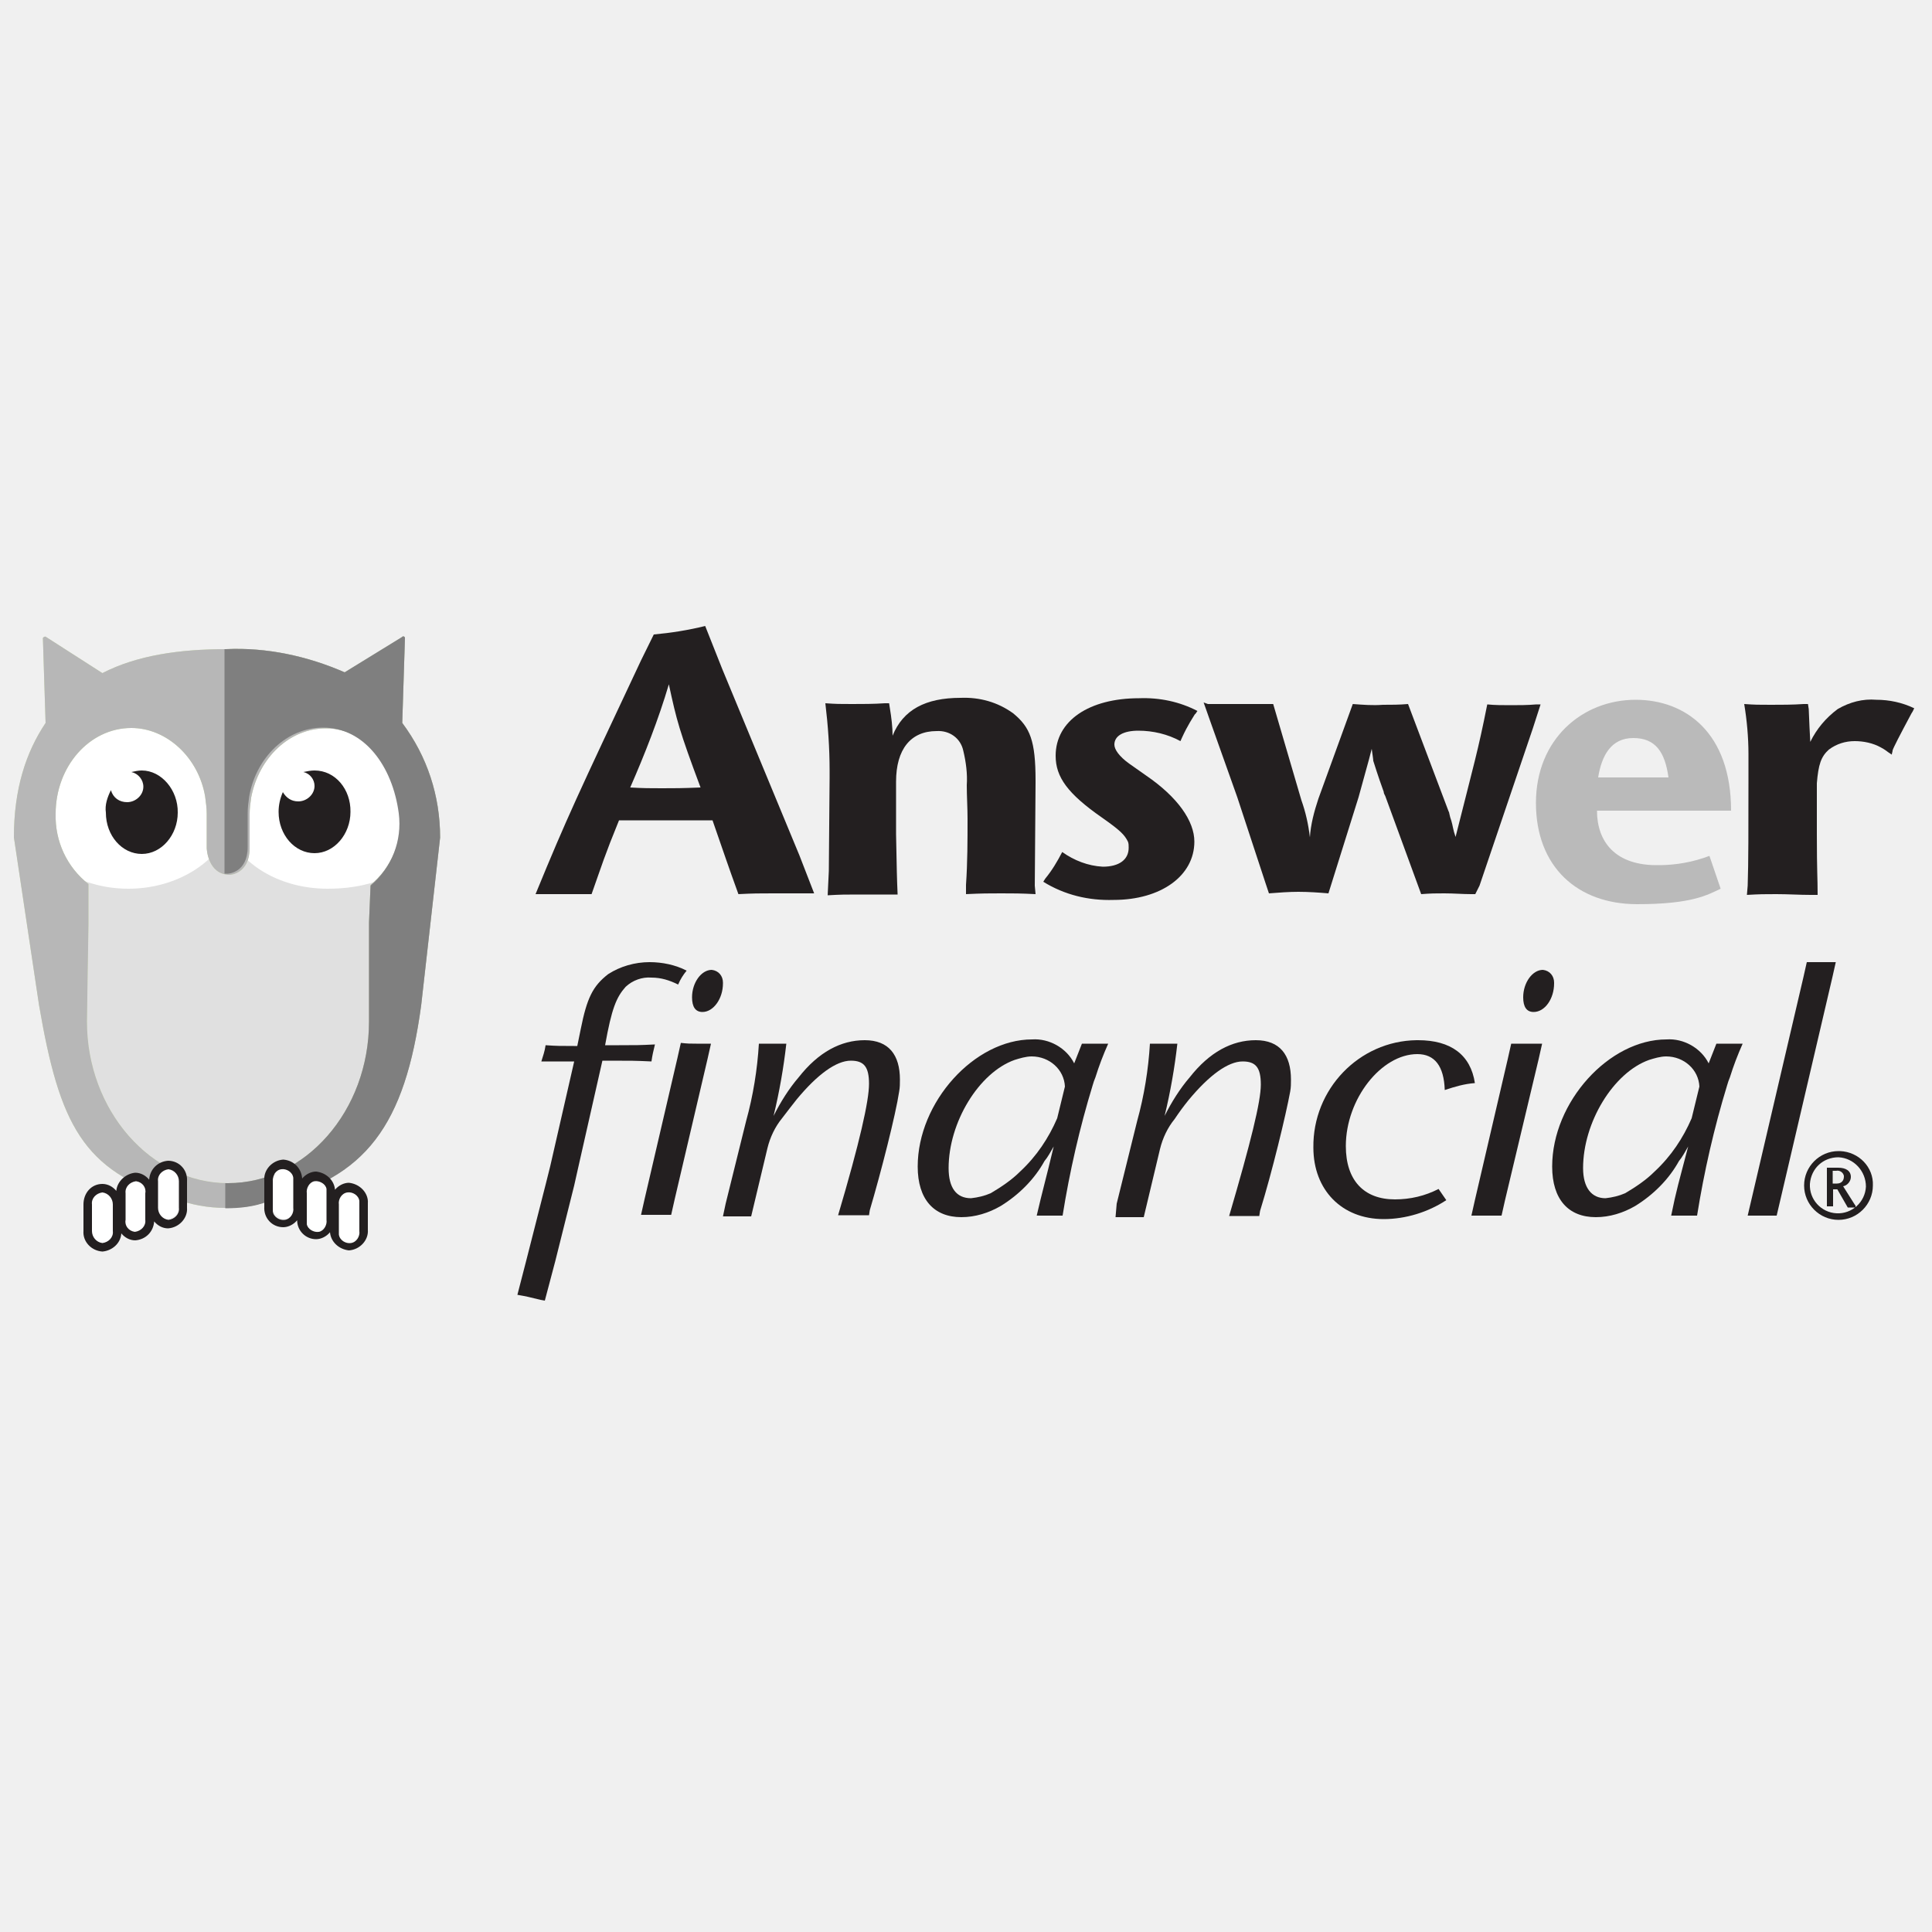
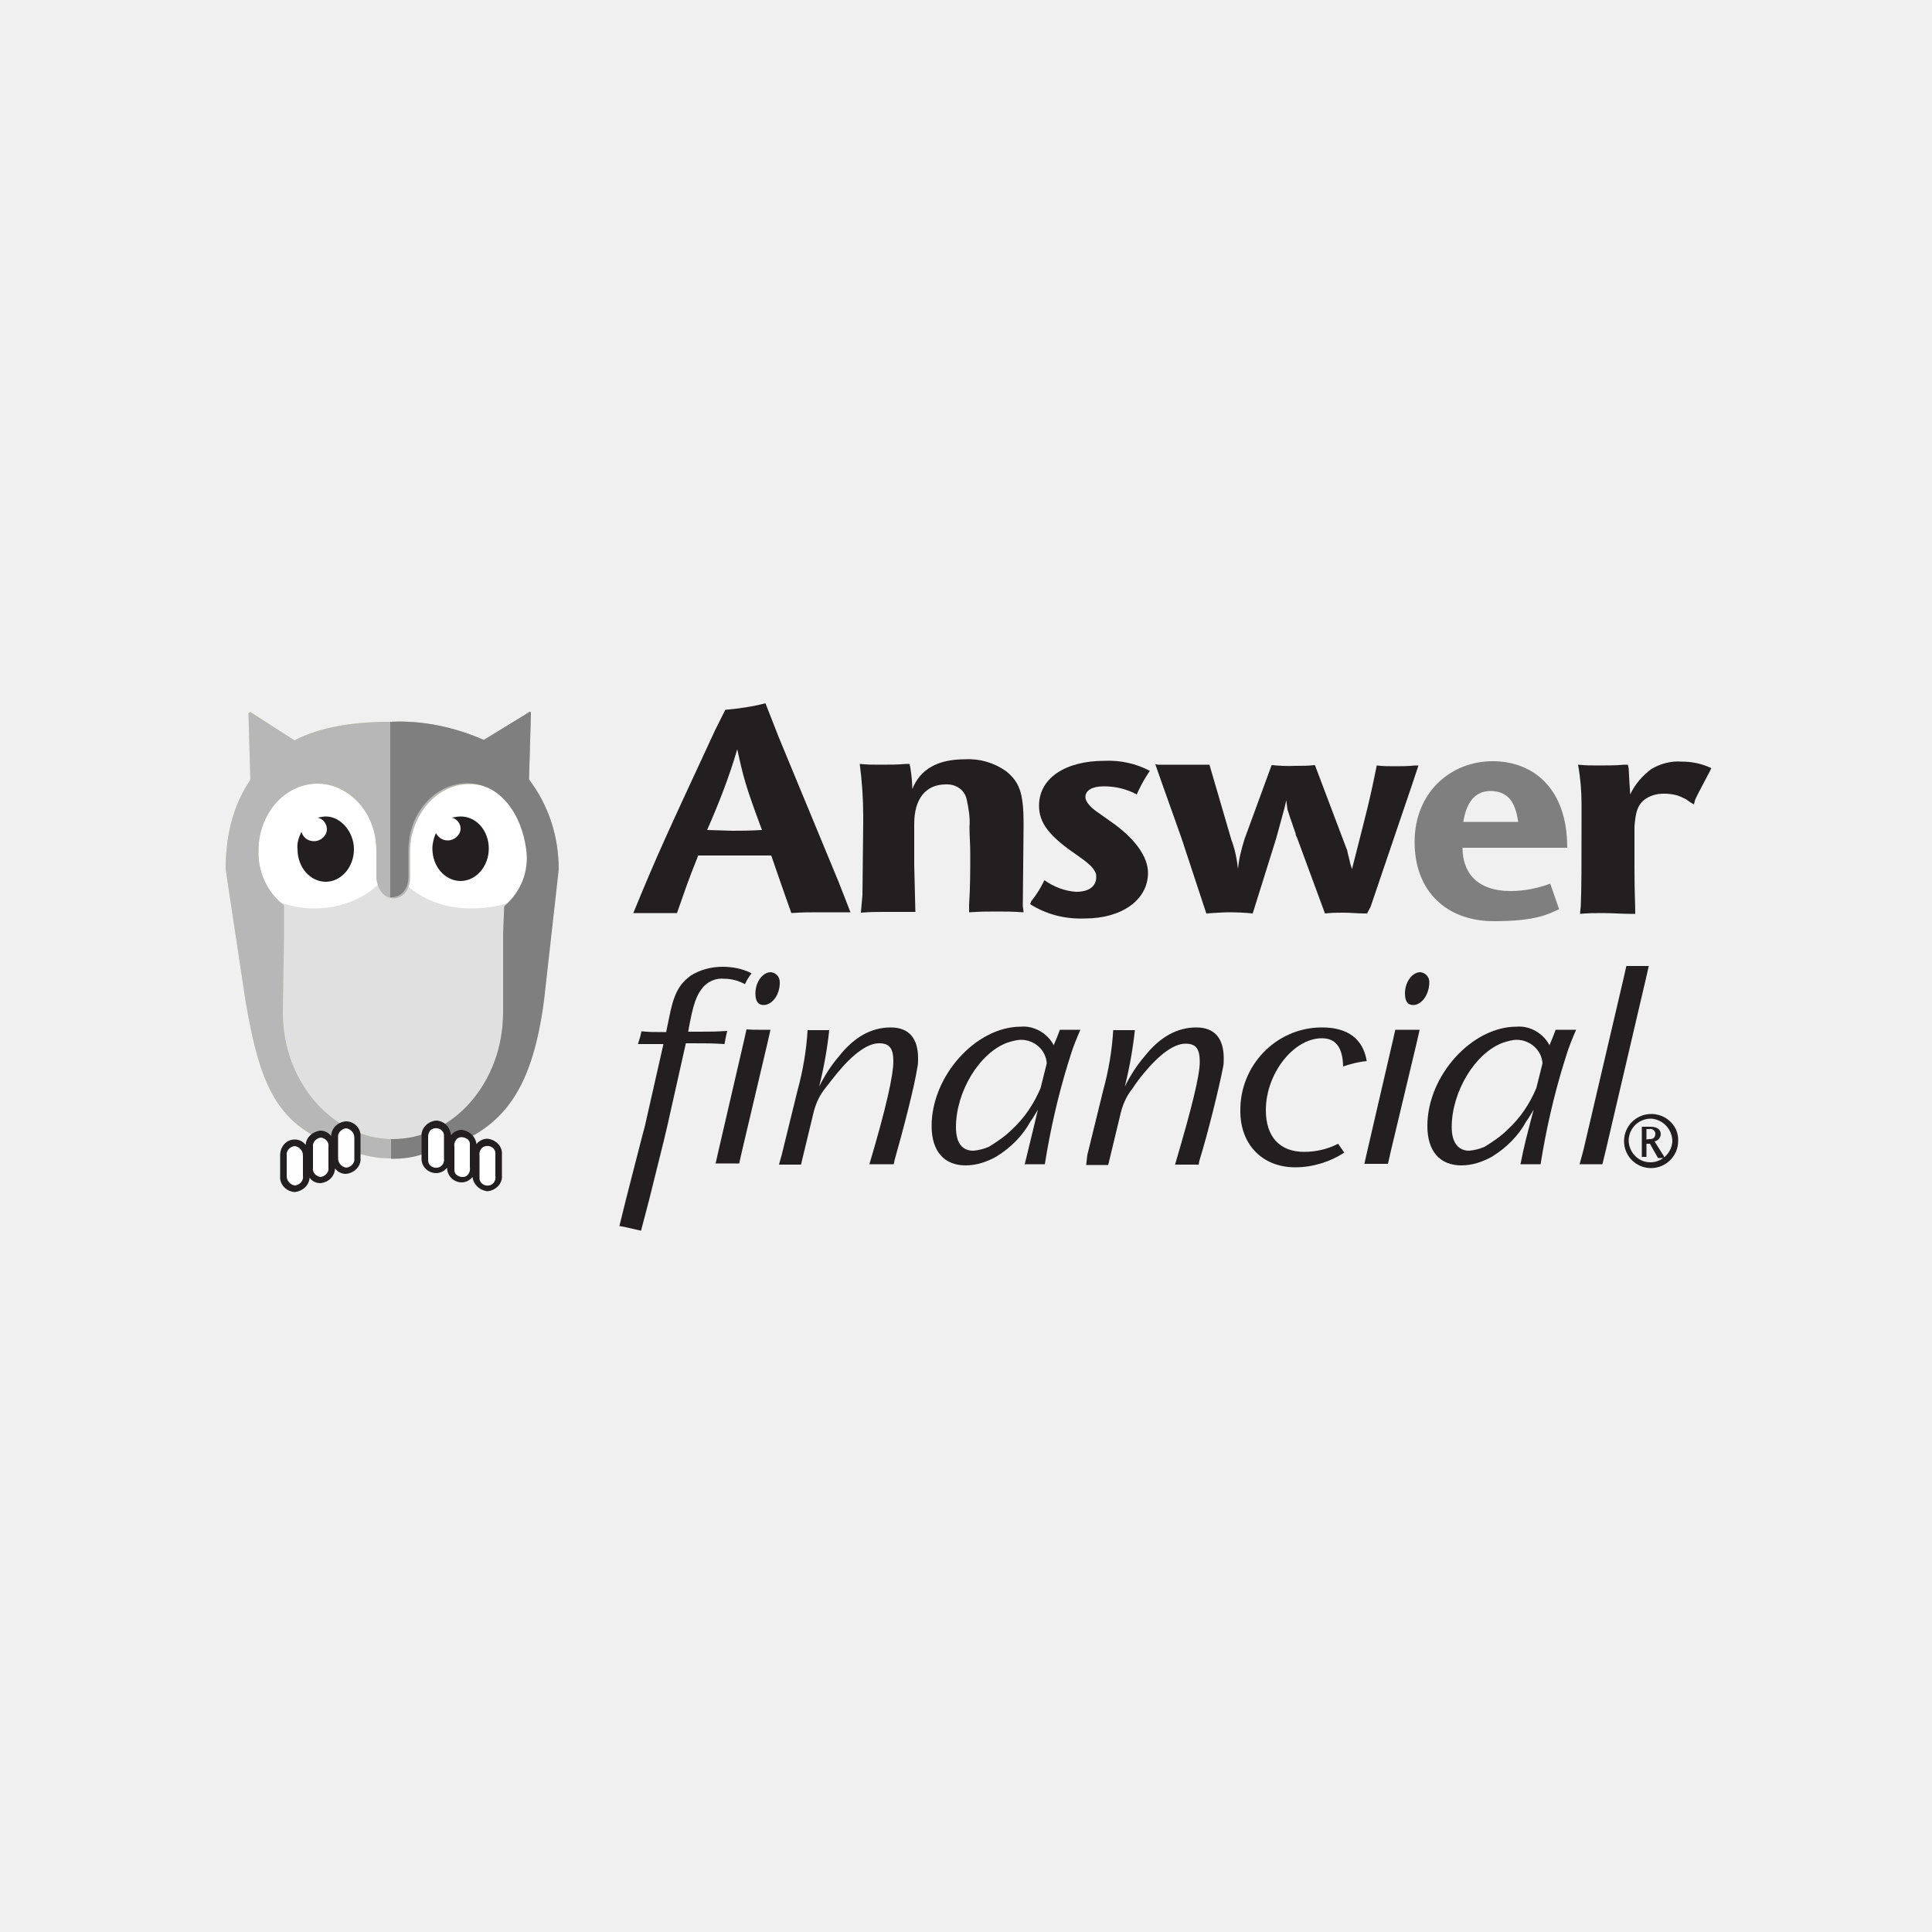
- <svg xmlns="http://www.w3.org/2000/svg" version="1.1" id="Layer_1" x="0px" y="0px" width="500px" height="500px" viewBox="0 0 500 500" style="enable-background:new 0 0 500 500;" xml:space="preserve">
+ <svg xmlns="http://www.w3.org/2000/svg" version="1.1" id="Layer_1" x="0px" y="0px" viewBox="0 0 500 500" style="enable-background:new 0 0 500 500;" xml:space="preserve">
  <style type="text/css">
	.st0{fill:#E0E0E0;}
	.st1{fill:#FFFFFF;}
	.st2{fill:#CFE4AB;}
	.st3{fill:#B7B7B7;}
	.st4{fill:#7F7F7F;}
	.st5{fill:#231F20;}
- 	.st6{fill:#BABABA;}
</style>
-   <path class="st0" d="M95.9,229l-0.4,9.6l0,0v25.8c0,23.1-16.5,41.8-36.5,41.8s-36.5-18.9-36.5-41.8c0-1.8,0.4-25.4,0.4-25.4l0,0  v-10.2c-5.6-4.4-8.7-11.1-8.5-18.2c0-12.2,8.7-22.2,19.6-22.2c9.1,0,17.4,7.6,19.1,17.8c0.2,1.6,0.4,2.9,0.4,4.4c0,1.1,0-0.2,0,8.9  c0,0,0.2,6.9,6,6.9c0,0,5.1-0.2,5.1-6.9c0-9.1,0-7.6,0-8.7c0-1.6,0.2-2.9,0.4-4.4C67,196,75,188.5,84.3,188.5  c10.7,0,18,10,19.6,22.2C104.1,217.6,101.4,224.5,95.9,229z" />
-   <path class="st1" d="M84.8,185.6c-11.8,0-21.8,6-25.8,14.2c-4-8.5-14-14.2-25.8-14.2c-15.3,0-27.6,10-27.6,22.2s12.5,22.2,27.6,22.2  c11.8,0,21.8-6,25.8-14.2c4,8.5,14,14.2,25.8,14.2c18.5,0,27.6-10,27.6-22.2S100.1,185.6,84.8,185.6z" />
-   <path class="st2" d="M104.1,187.1l0.7-22c0-0.2-0.2-0.4-0.4-0.4s-0.2,0-0.4,0.2L89.2,174l0,0c-9.6-4.2-20.2-6.5-30.7-6  c-12,0-23.1,1.6-32,6.2L12,164.9c-0.2-0.2-0.4-0.2-0.7,0l-0.2,0.2l0.7,22c-5.1,7.6-8.2,17.1-8.2,29.6l6.5,43.4  c5.3,30.9,11.3,42.9,35.1,50.1c4.2,1.6,8.7,2.4,13.1,2.4c3.8,0,7.6-0.4,11.1-1.8c25.4-5.8,35.4-19.8,39.6-50.7l4.9-43.4  C113.9,206,110.6,195.8,104.1,187.1z M95.9,229l-0.4,9.6l0,0v25.8c0,23.1-16.5,41.8-36.5,41.8s-36.5-18.9-36.5-41.8  c0-1.8,0.4-25.4,0.4-25.4l0,0v-10.2c-5.6-4.4-8.7-11.1-8.5-18.2c0-12.2,8.7-22.2,19.6-22.2c9.1,0,17.4,7.6,19.1,17.8  c0.2,1.6,0.4,2.9,0.4,4.4c0,1.1,0-0.2,0,8.9c0,0,0.2,6.9,6,6.9c0,0,5.1-0.2,5.1-6.9c0-9.1,0-7.6,0-8.7c0-1.6,0.2-2.9,0.4-4.4  C67,196,75,188.5,84.3,188.5c10.7,0,18,10,19.6,22.2C104.1,217.6,101.4,224.5,95.9,229z" />
-   <path class="st3" d="M104.1,187.1l0.7-22c0-0.2-0.2-0.4-0.4-0.4s-0.2,0-0.4,0.2L89.2,174l0,0c-9.6-4.2-20.2-6.5-30.7-6  c-12,0-23.1,1.6-32,6.2L12,164.9c-0.2-0.2-0.4-0.2-0.7,0l-0.2,0.2l0.7,22c-5.1,7.6-8.2,17.1-8.2,29.6l6.5,43.4  c5.3,30.9,11.3,42.9,35.1,50.1c4.2,1.6,8.7,2.4,13.1,2.4c3.8,0,7.6-0.4,11.1-1.8c25.4-5.8,35.4-19.8,39.6-50.7l4.9-43.4  C113.9,206,110.6,195.8,104.1,187.1z M95.9,229l-0.4,9.6l0,0v25.8c0,23.1-16.5,41.8-36.5,41.8s-36.5-18.9-36.5-41.8  c0-1.8,0.4-25.4,0.4-25.4l0,0v-10.2c-5.6-4.4-8.7-11.1-8.5-18.2c0-12.2,8.7-22.2,19.6-22.2c9.1,0,17.4,7.6,19.1,17.8  c0.2,1.6,0.4,2.9,0.4,4.4c0,1.1,0-0.2,0,8.9c0,0,0.2,6.9,6,6.9c0,0,5.1-0.2,5.1-6.9c0-9.1,0-7.6,0-8.7c0-1.6,0.2-2.9,0.4-4.4  C67,196,75,188.5,84.3,188.5c10.7,0,18,10,19.6,22.2C104.1,217.6,101.4,224.5,95.9,229z" />
-   <path class="st4" d="M104.1,187.1l0.7-22c0-0.2-0.2-0.4-0.4-0.4s-0.2,0-0.4,0.2L89.2,174l0,0c-9.6-4.2-20.2-6.5-30.7-6h-0.4v58.1  c0.2,0,0.7,0,0.9,0c0,0,5.1-0.2,5.1-6.9c0-9.1,0-7.6,0-8.7c0-1.6,0.2-2.9,0.4-4.4c1.8-10.2,9.8-17.8,19.1-17.8  c10.7,0,18,10,19.6,22.2c0.9,7.1-1.8,14-7.3,18.7l-0.4,9.6l0,0v25.6c0,23.1-16.5,41.8-36.5,41.8h-0.7v6.5l0,0  c3.8,0,7.6-0.4,11.1-1.8c25.4-5.8,35.4-19.8,39.6-50.7l4.9-43.4C113.9,206,110.6,195.8,104.1,187.1z" />
-   <path class="st5" d="M36.7,199.4c-0.9,0-1.8,0.2-2.7,0.4c1.8,0.4,3.1,2,3.1,3.8c0,2.2-2,4-4.2,4c-2,0-3.6-1.1-4.2-3.1  c-0.9,1.8-1.6,3.8-1.3,5.8c0,6,4.2,10.7,9.3,10.7s9.3-4.9,9.3-10.7C46.1,204.5,41.8,199.4,36.7,199.4z" />
-   <path class="st5" d="M81.4,199.4c-0.9,0-2,0.2-2.9,0.4c1.8,0.4,2.9,2,2.9,3.6c0,2.2-2,4-4.2,4c-1.8,0-3.1-0.9-4-2.4  c-0.7,1.6-1.1,3.3-1.1,5.1c0,6,4.2,10.7,9.3,10.7s9.3-4.9,9.3-10.7C90.8,204.3,86.8,199.4,81.4,199.4z" />
-   <path class="st1" d="M76.8,311.7c0.2,2-1.3,3.6-3.1,3.8l0,0l0,0c-2-0.2-3.3-1.8-3.1-3.8v-6c0-1.8,1.3-3.6,3.1-3.6l0,0  c2,0.2,3.3,1.8,3.3,3.8v5.8H76.8z" />
-   <path class="st1" d="M85,315.3c0.2,2-1.3,3.6-3.3,3.8l0,0c-2-0.2-3.3-1.8-3.3-3.8v-6c-0.2-2,1.3-3.6,3.3-3.8l0,0  c2,0.2,3.3,1.8,3.3,3.8V315.3z" />
-   <path class="st1" d="M93.7,318.2c0.2,2-1.3,3.6-3.3,3.8l0,0c-2-0.2-3.3-1.8-3.3-3.8v-6c-0.2-2,1.3-3.6,3.3-3.8l0,0  c2,0.2,3.3,1.8,3.3,3.8V318.2L93.7,318.2z" />
-   <path class="st5" d="M90.3,306.1c-1.3,0-2.7,0.7-3.6,1.8c-0.2-2.4-2.2-4.4-4.9-4.7c-1.3,0-2.7,0.7-3.6,1.8c-0.2-2.7-2.2-4.7-4.9-4.9  c-2.9,0.2-5.1,2.7-4.9,5.3v6.9c-0.2,2.9,2,5.3,4.9,5.3c1.3,0,2.7-0.7,3.6-1.8c0,2.7,2.2,4.9,4.9,4.9c1.3,0,2.7-0.7,3.6-1.8  c0.2,2.4,2.2,4.4,4.9,4.7c2.9-0.2,5.1-2.7,4.9-5.3v-6.9C95.4,308.8,93.2,306.4,90.3,306.1z M75.9,312.6c0.2,1.3-0.7,2.9-2.2,3.1  c-1.3,0.2-2.9-0.7-3.1-2.2c0-0.2,0-0.7,0-0.9v-6.9c-0.2-1.3,0.7-2.9,2.2-3.1c1.3-0.2,2.9,0.7,3.1,2.2c0,0.2,0,0.7,0,0.9V312.6  L75.9,312.6z M84.5,315.7c0.2,1.3-0.7,2.9-2,3.1c-1.3,0.2-2.9-0.7-3.1-2c0-0.4,0-0.7,0-1.1v-6.9c-0.2-1.3,0.7-2.9,2-3.1  c1.3-0.2,2.9,0.7,3.1,2c0,0.4,0,0.7,0,1.1V315.7z M93,318.6c0.2,1.3-0.7,2.9-2.2,3.1c-1.3,0.2-2.9-0.7-3.1-2.2c0-0.2,0-0.7,0-0.9  v-6.9c-0.2-1.3,0.7-2.9,2.2-3.1c1.3-0.2,2.9,0.7,3.1,2.2c0,0.2,0,0.7,0,0.9V318.6L93,318.6z" />
-   <path class="st1" d="M40.1,311.7c-0.2,2,1.3,3.6,3.1,3.8l0,0l0,0c2-0.2,3.3-1.8,3.3-3.8v-6c0-1.8-1.3-3.6-3.3-3.6l0,0  c-2,0.2-3.3,1.8-3.3,3.8v5.8H40.1z" />
-   <path class="st1" d="M31.6,315.3c-0.2,2,1.3,3.6,3.3,3.8l0,0c2-0.2,3.3-1.8,3.3-3.8v-6c0.2-2-1.3-3.6-3.3-3.8l0,0  c-2,0.2-3.3,1.8-3.3,3.8l0,0V315.3z" />
-   <path class="st1" d="M23.1,318.2c-0.2,2,1.3,3.6,3.3,3.8l0,0c2-0.2,3.3-1.8,3.3-3.8v-6c0.2-2-1.3-3.6-3.3-3.8l0,0  c-2,0.2-3.3,1.8-3.3,3.8V318.2L23.1,318.2z" />
-   <path class="st5" d="M21.6,311.7v6.9c-0.2,2.7,2,5.1,4.9,5.3c2.4-0.2,4.7-2,4.9-4.7c0.9,1.1,2.2,1.8,3.6,1.8  c2.7-0.2,4.7-2.2,4.9-4.9c0.9,1.1,2.2,1.8,3.6,1.8c2.9-0.2,5.1-2.7,4.9-5.3v-6.9c0.2-2.9-2-5.3-4.9-5.3c-2.7,0.2-4.7,2.2-4.9,4.9  c-0.9-1.1-2.2-1.8-3.6-1.8c-2.4,0.2-4.7,2.2-4.9,4.7c-0.9-1.1-2.2-1.8-3.6-1.8C23.6,306.4,21.6,308.8,21.6,311.7z M40.9,305.7  c-0.2-1.6,1.1-2.9,2.7-3.1c1.6,0.2,2.7,1.6,2.7,3.1v6.9c0.2,1.6-1.1,2.9-2.7,3.1c-1.6-0.2-2.7-1.6-2.7-3.1V305.7L40.9,305.7z   M32.5,308.8c-0.2-1.6,1.1-2.9,2.7-3.1c1.6,0.2,2.7,1.6,2.4,3.1v6.9c0.2,1.6-1.1,2.9-2.7,3.1c-1.6-0.2-2.7-1.6-2.4-3.1V308.8z   M23.8,311.7c-0.2-1.6,1.1-2.9,2.7-3.1c1.6,0.2,2.7,1.6,2.7,3.1v6.9c0.2,1.6-1.1,2.9-2.7,3.1c-1.6-0.2-2.7-1.6-2.7-3.1V311.7z" />
-   <path class="st5" d="M163.1,203.8c3.8-8.7,7.3-17.6,10-26.7c2,9.3,2.7,12,8.2,26.7c-4.9,0.2-6.7,0.2-10,0.2  C168.2,204,166.6,204,163.1,203.8z M138.6,231.4c2.9,0,4.2,0,6.7,0c2.2,0,4.2,0,6.5,0h1.3c2.7-7.6,3.3-9.8,7.1-19.1h2.2h19.1h2.9  c3.1,8.9,3.8,11.1,6.7,19.1c4-0.2,5.3-0.2,8.9-0.2c3.1,0,6.2,0,9.1,0h1.6l-3.8-9.8l-20-48.3l-4.4-11.1c-4.4,1.1-8.9,1.8-13.3,2.2  l-3.3,6.7C149.5,205.8,146.8,211.4,138.6,231.4L138.6,231.4z" />
-   <path class="st5" d="M214.5,225.4l0.2-24v-2c0-5.8-0.4-11.6-1.1-17.4c2.9,0.2,3.6,0.2,6.9,0.2c2.7,0,5.6,0,8.5-0.2h1.1l0.2,1.3  c0.4,2.4,0.7,4.9,0.7,7.1c2.7-6.7,8.5-9.8,17.6-9.8c4.9-0.2,9.6,1.1,13.6,4c4.4,3.6,5.8,7.1,5.8,17.4v0.7l-0.2,26.5l0.2,2.2  c-4-0.2-5.6-0.2-8.9-0.2c-3.3,0-4.9,0-9.1,0.2V229c0.4-5.8,0.4-11.6,0.4-17.1c0-2.9-0.2-5.8-0.2-8.7c0.2-2.9-0.2-6-0.9-8.9  c-0.7-3.3-3.6-5.3-6.9-5.1c-6.7,0-10.5,4.7-10.5,13.1v13.6c0.2,10,0.2,10.9,0.4,15.6h-1.8c-2.9,0-5.8,0-8.7,0s-4.2,0-7.6,0.2  L214.5,225.4z" />
-   <path class="st5" d="M270.5,227.4c1.8-2.2,3.1-4.4,4.4-6.9c3.1,2.2,6.7,3.6,10.5,3.8c4.2,0,6.7-1.8,6.7-4.9c0-0.7,0-1.1-0.2-1.6  c-0.9-1.8-2-2.9-6.7-6.2c-8.9-6.2-12-10.5-12-16c0-9.1,8.7-14.9,21.6-14.9c5.3-0.2,10.5,0.9,15.1,3.3c-0.2,0.2-0.4,0.7-0.7,0.9  c-0.4,0.7-1.8,2.7-3.3,6l-0.4,0.9c-3.3-1.8-7.1-2.7-10.9-2.7s-6.2,1.3-6.2,3.6c0,1.3,1.3,3.1,3.8,4.9l4.4,3.1  c8.2,5.6,12.5,11.8,12.5,17.1c0,8.9-8.7,15.1-20.9,15.1c-6.5,0.2-12.7-1.3-18.2-4.7L270.5,227.4z" />
-   <path class="st5" d="M312.6,182.2h15.8h1.1l7.3,24.9c1.1,3.1,1.8,6.2,2.2,9.6c0.2-3.3,1.1-6.7,2.2-10l8.9-24.5  c2.7,0.2,5.1,0.4,7.8,0.2c2.2,0,4.2,0,6.5-0.2l10.5,27.8c0.2,0.2,0.2,1.1,0.7,2.4c0.4,1.3,0.4,2.2,1.1,4.2  c4.7-18.7,5.8-22.2,8.2-34.3c2,0.2,4,0.2,6,0.2c2.2,0,4.4,0,6.7-0.2h1.1l-2,6.2l-13.8,40.7l-1.1,2.2h-1.1c-2.2,0-4.4-0.2-6.9-0.2  c-2.4,0-3.3,0-6,0.2l-9.3-25.4c-0.2-0.4-0.4-0.7-0.4-1.1c-1.6-4.4-2.4-7.1-2.7-8c0-0.4-0.2-1.6-0.4-3.1l-0.7,2.7l-2.7,9.8l-7.8,24.9  c-2.4-0.2-5.1-0.4-7.8-0.4c-2.4,0-5.1,0.2-7.6,0.4l-0.9-2.7l-7.3-22.2l-6.9-19.4l-1.8-5.1L312.6,182.2z" />
-   <path class="st5" d="M488.7,194.7c-0.9-0.7-1.6-1.1-2-1.3c-2-1.1-4.4-1.6-6.7-1.6c-2.4,0-4.7,0.7-6.7,2.2c-2,1.8-2.7,3.8-3.1,8.7  v13.3c0,9.8,0.2,10.9,0.2,15.6h-1.8c-2.9,0-5.8-0.2-8.9-0.2c-3.1,0-4.2,0-7.6,0.2l0.2-2.4c0.2-5.8,0.2-15.1,0.2-27.6v-6.5  c0-4.2-0.4-8.7-1.1-12.9c2.9,0.2,3.6,0.2,6.9,0.2c2.7,0,5.6,0,8.5-0.2h1.1l0.2,1.3l0.2,4.7l0.2,3.8c1.6-3.3,4-6.2,7.1-8.5  c3.1-1.8,6.5-2.7,10-2.4c3.3,0,6.7,0.7,9.8,2.2c-0.2,0.4-0.4,0.9-0.7,1.3c-3.1,5.8-4.7,8.9-4.9,9.6c0,0.4-0.2,0.7-0.2,1.1  L488.7,194.7z" />
-   <path class="st6" d="M431.8,201.2h-18.2c0.9-5.6,3.3-10.2,9.1-10.2S430.9,194.7,431.8,201.2z M413.3,209.8H448  c0-20.2-11.8-28.7-24.7-28.7c-13.8,0-25.8,10.2-25.8,26.7s10.7,26.2,26.2,26.2c14.2,0,18.2-2.4,21.6-4l-2.9-8.5  c-4.2,1.6-8.7,2.4-13.1,2.4C418,224.1,413.3,217.8,413.3,209.8L413.3,209.8z" />
-   <path class="st5" d="M136.2,326.2l5.1-20l1.1-4.4l6.2-27.1c-4.7,0-5.1,0-8.5,0c0.4-1.3,0.9-2.7,1.1-4.2c2.9,0.2,3.8,0.2,7.3,0.2h0.9  l0.9-4.4c1.6-8,3.1-11.1,7.1-14.2c3.1-2,6.9-3.1,10.7-3.1c3.3,0,6.7,0.7,9.6,2.2c-0.9,1.1-1.6,2.2-2.2,3.6c-2.2-1.1-4.4-1.8-6.9-1.8  c-2.4-0.2-4.9,0.7-6.7,2.4c-2.4,2.7-3.6,5.6-5.3,15.1h3.6c4.4,0,5.3,0,9.3-0.2c-0.4,1.6-0.7,2.9-0.9,4.4c-4.2-0.2-5.3-0.2-10.7-0.2  h-2l-6.2,27.4l-1.1,4.9l-4.9,19.6l-2.7,10.2l-1.1-0.2c-2.9-0.7-3.6-0.9-6-1.3L136.2,326.2z" />
-   <path class="st5" d="M180.2,270.1c1.3,0,2.2,0,3.8,0l-0.9,4l-8.5,36.3l-0.9,4c-1.8,0-2.4,0-3.8,0c-1.3,0-2.2,0-4,0l0.9-4l8.5-36.5  l0.9-4C178,270.1,178.6,270.1,180.2,270.1z M181.8,261.9c-1.8,0-2.7-1.3-2.7-3.8c0-3.8,2.4-7.1,5.1-7.1c1.8,0.2,2.9,1.6,2.9,3.3v0.2  C187.1,258.5,184.6,261.9,181.8,261.9L181.8,261.9z" />
-   <path class="st5" d="M187.8,311.5l5.3-21.4c1.8-6.5,2.9-13.3,3.3-20c1.3,0,2,0,3.3,0c1.3,0,2,0,3.8,0c-0.7,6.2-1.8,12.5-3.3,18.7  c1.8-3.6,4-7.1,6.5-10c5.1-6.5,10.9-9.6,17.1-9.6s9.1,3.8,9.1,10.2c0,1.1,0,2-0.2,3.1c-0.9,6-4.7,20.9-7.6,30.7l-0.2,1.3  c-2,0-2.7,0-4.2,0s-2,0-3.8,0c5.6-18.9,8-29.6,8-34s-1.3-6-4.7-6c-3.8,0-8.7,3.6-14,10c-1.3,1.6-2.4,3.1-3.8,4.9  c-1.8,2.2-3.1,4.9-3.8,7.8l-4.2,17.6c-2,0-2.7,0-4.2,0c-1.1,0-1.8,0-3.1,0L187.8,311.5z" />
-   <path class="st5" d="M275.6,281.2l-2,8.2c-2.2,5.1-5.3,9.8-9.6,13.8c-2.2,2.2-4.9,4-7.6,5.6c-1.6,0.7-3.3,1.1-5.1,1.3  c-3.8,0-5.8-2.7-5.8-7.8c0-11.8,7.8-24.7,17.1-28c1.3-0.4,2.9-0.9,4.4-0.9C271.6,273.4,275.4,276.8,275.6,281.2z M268.3,314.6  c1.3,0,1.8,0,2.7,0h2.7h1.3c1.8-11.3,4.4-22.7,7.8-33.8c0.2-0.7,0.4-1.3,0.7-2c0.9-2.9,2-5.8,3.3-8.7c-2.4,0-3.3,0-4.4,0  s-1.3,0-2.4,0c-0.7,1.8-1.3,3.3-2,5.1c-2-4-6.5-6.5-10.9-6.2c-14.9,0-29.6,16.2-29.6,32.9c0,8.5,4.2,13.1,11.3,13.1  c3.6,0,7.1-1.1,10.2-2.9c4.7-2.9,8.7-6.9,11.3-11.6c0.9-1.1,1.6-2.4,2.4-3.8C270.5,305.9,269.8,308.1,268.3,314.6z" />
-   <path class="st5" d="M289,311.5l5.3-21.4c1.8-6.5,2.9-13.3,3.3-20c1.3,0,2,0,3.3,0c1.3,0,2,0,3.8,0c-0.7,6.2-1.8,12.5-3.3,18.7  c1.8-3.6,4-7.1,6.5-10c5.1-6.5,10.9-9.6,17.1-9.6s9.1,3.8,9.1,10.2c0,1.1,0,2-0.2,3.1c-1.1,6-4.7,20.9-7.8,30.9l-0.2,1.3  c-2,0-2.7,0-4.2,0s-2,0-3.6,0c5.6-19.1,8.2-29.6,8.2-34s-1.3-6-4.7-6c-3.8,0-8.7,3.6-14,10c-1.3,1.6-2.4,3.1-3.6,4.9  c-1.8,2.2-3.1,4.9-3.8,7.8l-4.2,17.6c-2,0-2.7,0-4.2,0c-1.1,0-1.8,0-3.1,0L289,311.5z" />
-   <path class="st5" d="M366.8,272.8c-9.3,0-18.5,11.6-18.5,23.8c0,8.9,4.7,13.8,12.7,13.8c4,0,7.8-0.9,11.3-2.7l2,2.9  c-4.7,3.1-10.5,4.9-16.2,4.9c-10.9,0-18.2-7.6-18.2-18.5c-0.2-15.1,11.8-27.6,26.7-27.8c0.2,0,0.2,0,0.4,0c8.5,0,13.6,3.8,14.7,11.1  c-2.7,0.2-5.1,0.9-7.8,1.8C373.7,275.9,371.3,272.8,366.8,272.8z" />
-   <path class="st5" d="M395.3,270.1c1.3,0,2.2,0,3.8,0l-0.9,4l-8.7,36.5l-0.9,4c-1.8,0-2.4,0-3.8,0s-2.2,0-4,0l0.9-4l8.5-36.5l0.9-4  C393.1,270.1,393.7,270.1,395.3,270.1z M396.9,261.9c-1.8,0-2.7-1.3-2.7-3.8c0-3.8,2.4-7.1,5.1-7.1c1.8,0.2,2.9,1.6,2.9,3.3v0.2  C402.2,258.5,399.8,261.9,396.9,261.9L396.9,261.9z" />
-   <path class="st5" d="M439.8,281.2l-2,8.2c-2.2,5.1-5.3,9.8-9.6,13.8c-2.2,2.2-4.9,4-7.6,5.6c-1.6,0.7-3.3,1.1-5.1,1.3  c-3.6,0-5.8-2.7-5.8-7.8c0-11.8,7.8-24.7,17.1-28c1.3-0.4,2.9-0.9,4.4-0.9C435.8,273.4,439.6,276.8,439.8,281.2z M432.5,314.6  c1.3,0,1.8,0,2.7,0h2.7h1.3c1.8-11.3,4.4-22.7,7.8-33.8c0.2-0.7,0.4-1.3,0.7-2c0.9-2.9,2-5.8,3.3-8.7c-2.4,0-3.3,0-4.4,0  s-1.3,0-2.4,0c-0.7,1.8-1.3,3.3-2,5.1c-2-4-6.5-6.5-10.9-6.2c-14.9,0-29.6,16.2-29.6,32.9c0,8.5,4.2,13.1,11.3,13.1  c3.6,0,7.1-1.1,10.2-2.9c4.7-2.9,8.7-6.9,11.3-11.6c0.9-1.1,1.6-2.4,2.4-3.8C434.5,305.9,433.8,308.1,432.5,314.6L432.5,314.6z" />
-   <path class="st5" d="M453.4,309.9l13.3-56.9l0.9-4h0.4h6.7h0.4l-0.9,4l-13.3,56.9l-1.1,4.7h-0.2c-1.3,0-2.9,0-4.2,0  c-1.3,0-1.6,0-3.1,0L453.4,309.9z" />
-   <path class="st5" d="M475.8,299.5c4,0.2,7.1,3.6,7.1,7.6c-0.2,4-3.6,7.1-7.6,6.9s-7.1-3.6-6.9-7.6  C468.7,302.4,471.8,299.5,475.8,299.5z M474.3,306.4V303h0.9c0.9-0.2,1.8,0.4,2,1.3v0.2c0,1.1-0.7,1.8-1.8,1.8h-0.2H474.3  L474.3,306.4z M480.1,311.9l-3.1-4.9c1.1-0.2,2-1.3,2-2.4c0-1.6-1.3-2.4-3.3-2.4h-2.9v10h1.6v-4.4h1.1l2.7,4.7h2V311.9z   M475.8,297.9c-4.9,0-8.9,4-8.9,8.9c0,4.9,4,8.9,8.9,8.9c4.9,0,8.9-4,8.9-8.9l0,0c0.2-4.7-3.6-8.7-8.5-8.9  C476.1,297.9,476.1,297.9,475.8,297.9z" />
+   <g id="Layer_2">
+ </g>
+   <path class="st0" d="M130.5,234.4l-0.3,7.5l0,0v20.2c0,18-12.9,32.7-28.5,32.7S73.2,280,73.2,262.1c0-1.4,0.3-19.8,0.3-19.8l0,0v-8  c-4.4-3.4-6.8-8.7-6.6-14.2c0-9.5,6.8-17.3,15.3-17.3c7.1,0,13.6,5.9,14.9,13.9c0.2,1.2,0.3,2.3,0.3,3.4c0,0.9,0-0.2,0,7  c0,0,0.2,5.4,4.7,5.4c0,0,4-0.2,4-5.4c0-7.1,0-5.9,0-6.8c0-1.2,0.2-2.3,0.3-3.4c1.6-8.1,7.8-14,15.1-14c8.4,0,14.1,7.8,15.3,17.3  C136.9,225.5,134.8,230.9,130.5,234.4z" />
+   <path class="st1" d="M121.8,200.5c-9.2,0-17,4.7-20.2,11.1c-3.1-6.6-10.9-11.1-20.2-11.1c-12,0-21.6,7.8-21.6,17.3  s9.8,17.3,21.6,17.3c9.2,0,17-4.7,20.2-11.1c3.1,6.6,10.9,11.1,20.2,11.1c14.5,0,21.6-7.8,21.6-17.3S133.8,200.5,121.8,200.5z" />
+   <path class="st2" d="M136.9,201.7l0.5-17.2c0-0.2-0.2-0.3-0.3-0.3s-0.2,0-0.3,0.2l-11.6,7.1l0,0c-7.5-3.3-15.8-5.1-24-4.7  c-9.4,0-18,1.2-25,4.8L65,184.4c-0.2-0.2-0.3-0.2-0.5,0l-0.2,0.2l0.5,17.2c-4,5.9-6.4,13.4-6.4,23.1l5.1,33.9  c4.1,24.1,8.8,33.5,27.4,39.1c3.3,1.2,6.8,1.9,10.2,1.9c3,0,5.9-0.3,8.7-1.4c19.8-4.5,27.7-15.5,30.9-39.6l3.8-33.9  C144.6,216.5,142,208.5,136.9,201.7z M130.5,234.4l-0.3,7.5l0,0v20.2c0,18-12.9,32.7-28.5,32.7S73.2,280,73.2,262.1  c0-1.4,0.3-19.8,0.3-19.8l0,0v-8c-4.4-3.4-6.8-8.7-6.6-14.2c0-9.5,6.8-17.3,15.3-17.3c7.1,0,13.6,5.9,14.9,13.9  c0.2,1.2,0.3,2.3,0.3,3.4c0,0.9,0-0.2,0,7c0,0,0.2,5.4,4.7,5.4c0,0,4-0.2,4-5.4c0-7.1,0-5.9,0-6.8c0-1.2,0.2-2.3,0.3-3.4  c1.6-8.1,7.8-14,15.1-14c8.4,0,14.1,7.8,15.3,17.3C136.9,225.5,134.8,230.9,130.5,234.4z" />
+   <path class="st3" d="M136.9,201.7l0.5-17.2c0-0.2-0.2-0.3-0.3-0.3s-0.2,0-0.3,0.2l-11.6,7.1l0,0c-7.5-3.3-15.8-5.1-24-4.7  c-9.4,0-18,1.2-25,4.8L65,184.4c-0.2-0.2-0.3-0.2-0.5,0l-0.2,0.2l0.5,17.2c-4,5.9-6.4,13.4-6.4,23.1l5.1,33.9  c4.1,24.1,8.8,33.5,27.4,39.1c3.3,1.2,6.8,1.9,10.2,1.9c3,0,5.9-0.3,8.7-1.4c19.8-4.5,27.7-15.5,30.9-39.6l3.8-33.9  C144.6,216.5,142,208.5,136.9,201.7z M130.5,234.4l-0.3,7.5l0,0v20.2c0,18-12.9,32.7-28.5,32.7S73.2,280,73.2,262.1  c0-1.4,0.3-19.8,0.3-19.8l0,0v-8c-4.4-3.4-6.8-8.7-6.6-14.2c0-9.5,6.8-17.3,15.3-17.3c7.1,0,13.6,5.9,14.9,13.9  c0.2,1.2,0.3,2.3,0.3,3.4c0,0.9,0-0.2,0,7c0,0,0.2,5.4,4.7,5.4c0,0,4-0.2,4-5.4c0-7.1,0-5.9,0-6.8c0-1.2,0.2-2.3,0.3-3.4  c1.6-8.1,7.8-14,15.1-14c8.4,0,14.1,7.8,15.3,17.3C136.9,225.5,134.8,230.9,130.5,234.4z" />
+   <path class="st4" d="M136.9,201.7l0.5-17.2c0-0.2-0.2-0.3-0.3-0.3s-0.2,0-0.3,0.2l-11.6,7.1l0,0c-7.5-3.3-15.8-5.1-24-4.7H101v45.4  c0.2,0,0.5,0,0.7,0c0,0,4-0.2,4-5.4c0-7.1,0-5.9,0-6.8c0-1.2,0.2-2.3,0.3-3.4c1.4-8,7.7-13.9,14.9-13.9c8.4,0,14.1,7.8,15.3,17.3  c0.7,5.5-1.4,10.9-5.7,14.6l-0.3,7.5l0,0v20c0,18-12.9,32.7-28.5,32.7h-0.5v5.1l0,0c3,0,5.9-0.3,8.7-1.4  c19.8-4.5,27.7-15.5,30.9-39.6l3.8-33.9C144.6,216.5,142,208.5,136.9,201.7z" />
+   <path class="st5" d="M84.3,211.3c-0.7,0-1.4,0.2-2.1,0.3c1.4,0.3,2.4,1.6,2.4,3c0,1.7-1.6,3.1-3.3,3.1c-1.6,0-2.8-0.9-3.3-2.4  c-0.7,1.4-1.2,3-1,4.5c0,4.7,3.3,8.4,7.3,8.4s7.3-3.8,7.3-8.4C91.6,215.3,88.2,211.3,84.3,211.3z" />
+   <path class="st5" d="M119.2,211.3c-0.7,0-1.6,0.2-2.3,0.3c1.4,0.3,2.3,1.6,2.3,2.8c0,1.7-1.6,3.1-3.3,3.1c-1.4,0-2.4-0.7-3.1-1.9  c-0.5,1.2-0.9,2.6-0.9,4c0,4.7,3.3,8.4,7.3,8.4c4,0,7.3-3.8,7.3-8.4C126.5,215.1,123.4,211.3,119.2,211.3z" />
+   <path class="st1" d="M115.6,299c0.2,1.6-1,2.8-2.4,3l0,0l0,0c-1.6-0.2-2.6-1.4-2.4-3v-4.7c0-1.4,1-2.8,2.4-2.8l0,0  c1.6,0.2,2.6,1.4,2.6,3v4.5L115.6,299L115.6,299z" />
+   <path class="st1" d="M122,301.9c0.2,1.6-1,2.8-2.6,3l0,0c-1.6-0.2-2.6-1.4-2.6-3v-4.7c-0.2-1.6,1-2.8,2.6-3l0,0  c1.6,0.2,2.6,1.4,2.6,3V301.9z" />
+   <path class="st1" d="M128.8,304.1c0.2,1.6-1,2.8-2.6,3l0,0c-1.6-0.2-2.6-1.4-2.6-3v-4.7c-0.2-1.6,1-2.8,2.6-3l0,0  c1.6,0.2,2.6,1.4,2.6,3V304.1L128.8,304.1z" />
+   <path class="st5" d="M126.1,294.7c-1,0-2.1,0.5-2.8,1.4c-0.2-1.9-1.7-3.4-3.8-3.7c-1,0-2.1,0.5-2.8,1.4c-0.2-2.1-1.7-3.7-3.8-3.8  c-2.3,0.2-4,2.1-3.8,4.1v5.4c-0.2,2.3,1.6,4.1,3.8,4.1c1,0,2.1-0.5,2.8-1.4c0,2.1,1.7,3.8,3.8,3.8c1,0,2.1-0.5,2.8-1.4  c0.2,1.9,1.7,3.4,3.8,3.7c2.3-0.2,4-2.1,3.8-4.1v-5.4C130.1,296.8,128.4,294.9,126.1,294.7z M114.9,299.8c0.2,1-0.5,2.3-1.7,2.4  c-1,0.2-2.3-0.5-2.4-1.7c0-0.2,0-0.5,0-0.7v-5.4c-0.2-1,0.5-2.3,1.7-2.4c1-0.2,2.3,0.5,2.4,1.7c0,0.2,0,0.5,0,0.7V299.8L114.9,299.8  z M121.6,302.2c0.2,1-0.5,2.3-1.6,2.4s-2.3-0.5-2.4-1.6c0-0.3,0-0.5,0-0.9v-5.4c-0.2-1,0.5-2.3,1.6-2.4s2.3,0.5,2.4,1.6  c0,0.3,0,0.5,0,0.9V302.2z M128.2,304.4c0.2,1-0.5,2.3-1.7,2.4c-1,0.2-2.3-0.5-2.4-1.7c0-0.2,0-0.5,0-0.7V299  c-0.2-1,0.5-2.3,1.7-2.4c1-0.2,2.3,0.5,2.4,1.7c0,0.2,0,0.5,0,0.7V304.4L128.2,304.4z" />
+   <path class="st1" d="M86.9,299c-0.2,1.6,1,2.8,2.4,3l0,0l0,0c1.6-0.2,2.6-1.4,2.6-3v-4.7c0-1.4-1-2.8-2.6-2.8l0,0  c-1.6,0.2-2.6,1.4-2.6,3v4.5L86.9,299L86.9,299z" />
+   <path class="st1" d="M80.3,301.9c-0.2,1.6,1,2.8,2.6,3l0,0c1.6-0.2,2.6-1.4,2.6-3v-4.7c0.2-1.6-1-2.8-2.6-3l0,0  c-1.6,0.2-2.6,1.4-2.6,3l0,0C80.3,297.2,80.3,301.9,80.3,301.9z" />
+   <path class="st1" d="M73.6,304.1c-0.2,1.6,1,2.8,2.6,3l0,0c1.6-0.2,2.6-1.4,2.6-3v-4.7c0.2-1.6-1-2.8-2.6-3l0,0  c-1.6,0.2-2.6,1.4-2.6,3V304.1L73.6,304.1z" />
+   <path class="st5" d="M72.5,299v5.4c-0.2,2.1,1.6,4,3.8,4.1c1.9-0.2,3.7-1.6,3.8-3.7c0.7,0.9,1.7,1.4,2.8,1.4  c2.1-0.2,3.7-1.7,3.8-3.8c0.7,0.9,1.7,1.4,2.8,1.4c2.3-0.2,4-2.1,3.8-4.1v-5.4c0.2-2.3-1.6-4.1-3.8-4.1c-2.1,0.2-3.7,1.7-3.8,3.8  c-0.7-0.9-1.7-1.4-2.8-1.4c-1.9,0.2-3.7,1.7-3.8,3.7c-0.7-0.9-1.7-1.4-2.8-1.4C74,294.9,72.5,296.8,72.5,299z M87.5,294.4  c-0.2-1.2,0.9-2.3,2.1-2.4c1.2,0.2,2.1,1.2,2.1,2.4v5.4c0.2,1.2-0.9,2.3-2.1,2.4c-1.2-0.2-2.1-1.2-2.1-2.4V294.4L87.5,294.4z   M81,296.8c-0.2-1.2,0.9-2.3,2.1-2.4c1.2,0.2,2.1,1.2,1.9,2.4v5.4c0.2,1.2-0.9,2.3-2.1,2.4c-1.2-0.2-2.1-1.2-1.9-2.4V296.8z   M74.2,299c-0.2-1.2,0.9-2.3,2.1-2.4c1.2,0.2,2.1,1.2,2.1,2.4v5.4c0.2,1.2-0.9,2.3-2.1,2.4c-1.2-0.2-2.1-1.2-2.1-2.4V299z" />
+   <path class="st5" d="M183,214.8c3-6.8,5.7-13.7,7.8-20.9c1.6,7.3,2.1,9.4,6.4,20.9c-3.8,0.2-5.2,0.2-7.8,0.2  C187,214.9,185.7,214.9,183,214.8z M163.9,236.3c2.3,0,3.3,0,5.2,0c1.7,0,3.3,0,5.1,0h1c2.1-5.9,2.6-7.7,5.5-14.9h1.7h14.9h2.3  c2.4,7,3,8.7,5.2,14.9c3.1-0.2,4.1-0.2,7-0.2c2.4,0,4.8,0,7.1,0h1.2l-3-7.7l-15.6-37.7l-3.4-8.7c-3.4,0.9-7,1.4-10.4,1.7l-2.6,5.2  C172.4,216.3,170.3,220.7,163.9,236.3L163.9,236.3z" />
+   <path class="st5" d="M223.2,231.6l0.2-18.7v-1.6c0-4.5-0.3-9.1-0.9-13.6c2.3,0.2,2.8,0.2,5.4,0.2c2.1,0,4.4,0,6.6-0.2h0.9l0.2,1  c0.3,1.9,0.5,3.8,0.5,5.5c2.1-5.2,6.6-7.7,13.7-7.7c3.8-0.2,7.5,0.9,10.6,3.1c3.4,2.8,4.5,5.5,4.5,13.6v0.5l-0.2,20.7l0.2,1.7  c-3.1-0.2-4.4-0.2-7-0.2s-3.8,0-7.1,0.2v-1.9c0.3-4.5,0.3-9.1,0.3-13.4c0-2.3-0.2-4.5-0.2-6.8c0.2-2.3-0.2-4.7-0.7-7  c-0.5-2.6-2.8-4.1-5.4-4c-5.2,0-8.2,3.7-8.2,10.2v10.6c0.2,7.8,0.2,8.5,0.3,12.2h-1.4c-2.3,0-4.5,0-6.8,0c-2.3,0-3.3,0-5.9,0.2  L223.2,231.6z" />
+   <path class="st5" d="M266.9,233.2c1.4-1.7,2.4-3.4,3.4-5.4c2.4,1.7,5.2,2.8,8.2,3c3.3,0,5.2-1.4,5.2-3.8c0-0.5,0-0.9-0.2-1.2  c-0.7-1.4-1.6-2.3-5.2-4.8c-7-4.8-9.4-8.2-9.4-12.5c0-7.1,6.8-11.6,16.9-11.6c4.1-0.2,8.2,0.7,11.8,2.6c-0.2,0.2-0.3,0.5-0.5,0.7  c-0.3,0.5-1.4,2.1-2.6,4.7l-0.3,0.7c-2.6-1.4-5.5-2.1-8.5-2.1s-4.8,1-4.8,2.8c0,1,1,2.4,3,3.8l3.4,2.4c6.4,4.4,9.8,9.2,9.8,13.4  c0,7-6.8,11.8-16.3,11.8c-5.1,0.2-9.9-1-14.2-3.7L266.9,233.2z" />
+   <path class="st5" d="M299.8,197.9h12.3h0.9l5.7,19.5c0.9,2.4,1.4,4.8,1.7,7.5c0.2-2.6,0.9-5.2,1.7-7.8l7-19.1c2.1,0.2,4,0.3,6.1,0.2  c1.7,0,3.3,0,5.1-0.2l8.2,21.7c0.2,0.2,0.2,0.9,0.5,1.9c0.3,1,0.3,1.7,0.9,3.3c3.7-14.6,4.5-17.3,6.4-26.8c1.6,0.2,3.1,0.2,4.7,0.2  c1.7,0,3.4,0,5.2-0.2h0.9l-1.6,4.8l-10.8,31.8l-0.9,1.7H353c-1.7,0-3.4-0.2-5.4-0.2c-1.9,0-2.6,0-4.7,0.2l-7.3-19.8  c-0.2-0.3-0.3-0.5-0.3-0.9c-1.2-3.4-1.9-5.5-2.1-6.2c0-0.3-0.2-1.2-0.3-2.4l-0.5,2.1l-2.1,7.7l-6.1,19.5c-1.9-0.2-4-0.3-6.1-0.3  c-1.9,0-4,0.2-5.9,0.3l-0.7-2.1l-5.7-17.3l-5.4-15.2l-1.4-4L299.8,197.9z" />
+   <path class="st5" d="M437.4,207.6c-0.7-0.5-1.2-0.9-1.6-1c-1.6-0.9-3.4-1.2-5.2-1.2c-1.9,0-3.7,0.5-5.2,1.7c-1.6,1.4-2.1,3-2.4,6.8  v10.4c0,7.7,0.2,8.5,0.2,12.2h-1.4c-2.3,0-4.5-0.2-7-0.2c-2.4,0-3.3,0-5.9,0.2l0.2-1.9c0.2-4.5,0.2-11.8,0.2-21.6V208  c0-3.3-0.3-6.8-0.9-10.1c2.3,0.2,2.8,0.2,5.4,0.2c2.1,0,4.4,0,6.6-0.2h0.9l0.2,1l0.2,3.7l0.2,3c1.2-2.6,3.1-4.8,5.5-6.6  c2.4-1.4,5.1-2.1,7.8-1.9c2.6,0,5.2,0.5,7.7,1.7c-0.2,0.3-0.3,0.7-0.5,1c-2.4,4.5-3.7,7-3.8,7.5c0,0.3-0.2,0.5-0.2,0.9L437.4,207.6z  " />
+   <path class="st4" d="M392.9,212.7h-14.2c0.7-4.4,2.6-8,7.1-8C390.3,204.8,392.2,207.6,392.9,212.7z M378.5,219.4h27.1  c0-15.8-9.2-22.4-19.3-22.4c-10.8,0-20.2,8-20.2,20.9s8.4,20.5,20.5,20.5c11.1,0,14.2-1.9,16.9-3.1l-2.3-6.6  c-3.3,1.2-6.8,1.9-10.2,1.9C382.1,230.6,378.5,225.7,378.5,219.4L378.5,219.4z" />
+   <path class="st5" d="M162,310.4l4-15.6l0.9-3.4l4.8-21.2c-3.7,0-4,0-6.6,0c0.3-1,0.7-2.1,0.9-3.3c2.3,0.2,3,0.2,5.7,0.2h0.7l0.7-3.4  c1.2-6.2,2.4-8.7,5.5-11.1c2.4-1.6,5.4-2.4,8.4-2.4c2.6,0,5.2,0.5,7.5,1.7c-0.7,0.9-1.2,1.7-1.7,2.8c-1.7-0.9-3.4-1.4-5.4-1.4  c-1.9-0.2-3.8,0.5-5.2,1.9c-1.9,2.1-2.8,4.4-4.1,11.8h2.8c3.4,0,4.1,0,7.3-0.2c-0.3,1.2-0.5,2.3-0.7,3.4c-3.3-0.2-4.1-0.2-8.4-0.2  h-1.6l-4.8,21.4l-0.9,3.8l-3.8,15.3l-2.1,8l-0.9-0.2c-2.3-0.5-2.8-0.7-4.7-1L162,310.4z" />
+   <path class="st5" d="M196.4,266.5c1,0,1.7,0,3,0l-0.7,3.1L192,298l-0.7,3.1c-1.4,0-1.9,0-3,0c-1,0-1.7,0-3.1,0l0.7-3.1l6.6-28.5  l0.7-3.1C194.6,266.5,195.1,266.5,196.4,266.5z M197.6,260.1c-1.4,0-2.1-1-2.1-3c0-3,1.9-5.5,4-5.5c1.4,0.2,2.3,1.2,2.3,2.6v0.2  C201.8,257.5,199.8,260.1,197.6,260.1L197.6,260.1z" />
+   <path class="st5" d="M202.3,298.9l4.1-16.7c1.4-5.1,2.3-10.4,2.6-15.6c1,0,1.6,0,2.6,0s1.6,0,3,0c-0.5,4.8-1.4,9.8-2.6,14.6  c1.4-2.8,3.1-5.5,5.1-7.8c4-5.1,8.5-7.5,13.4-7.5s7.1,3,7.1,8c0,0.9,0,1.6-0.2,2.4c-0.7,4.7-3.7,16.3-5.9,24l-0.2,1  c-1.6,0-2.1,0-3.3,0c-1.2,0-1.6,0-3,0c4.4-14.8,6.2-23.1,6.2-26.6c0-3.4-1-4.7-3.7-4.7c-3,0-6.8,2.8-10.9,7.8c-1,1.2-1.9,2.4-3,3.8  c-1.4,1.7-2.4,3.8-3,6.1l-3.3,13.7c-1.6,0-2.1,0-3.3,0c-0.9,0-1.4,0-2.4,0L202.3,298.9z" />
+   <path class="st5" d="M270.9,275.2l-1.6,6.4c-1.7,4-4.1,7.7-7.5,10.8c-1.7,1.7-3.8,3.1-5.9,4.4c-1.2,0.5-2.6,0.9-4,1  c-3,0-4.5-2.1-4.5-6.1c0-9.2,6.1-19.3,13.4-21.9c1-0.3,2.3-0.7,3.4-0.7C267.8,269.1,270.7,271.8,270.9,275.2z M265.2,301.3  c1,0,1.4,0,2.1,0h2.1h1c1.4-8.8,3.4-17.7,6.1-26.4c0.2-0.5,0.3-1,0.5-1.6c0.7-2.3,1.6-4.5,2.6-6.8c-1.9,0-2.6,0-3.4,0s-1,0-1.9,0  c-0.5,1.4-1,2.6-1.6,4c-1.6-3.1-5.1-5.1-8.5-4.8c-11.6,0-23.1,12.7-23.1,25.7c0,6.6,3.3,10.2,8.8,10.2c2.8,0,5.5-0.9,8-2.3  c3.7-2.3,6.8-5.4,8.8-9.1c0.7-0.9,1.2-1.9,1.9-3C266.9,294.5,266.4,296.2,265.2,301.3z" />
+   <path class="st5" d="M281.4,298.9l4.1-16.7c1.4-5.1,2.3-10.4,2.6-15.6c1,0,1.6,0,2.6,0c1,0,1.6,0,3,0c-0.5,4.8-1.4,9.8-2.6,14.6  c1.4-2.8,3.1-5.5,5.1-7.8c4-5.1,8.5-7.5,13.4-7.5s7.1,3,7.1,8c0,0.9,0,1.6-0.2,2.4c-0.9,4.7-3.7,16.3-6.1,24.1l-0.2,1  c-1.6,0-2.1,0-3.3,0c-1.2,0-1.6,0-2.8,0c4.4-14.9,6.4-23.1,6.4-26.6c0-3.4-1-4.7-3.7-4.7c-3,0-6.8,2.8-10.9,7.8  c-1,1.2-1.9,2.4-2.8,3.8c-1.4,1.7-2.4,3.8-3,6.1l-3.3,13.7c-1.6,0-2.1,0-3.3,0c-0.9,0-1.4,0-2.4,0L281.4,298.9z" />
+   <path class="st5" d="M342.1,268.7c-7.3,0-14.5,9.1-14.5,18.6c0,7,3.7,10.8,9.9,10.8c3.1,0,6.1-0.7,8.8-2.1l1.6,2.3  c-3.7,2.4-8.2,3.8-12.7,3.8c-8.5,0-14.2-5.9-14.2-14.5c-0.2-11.8,9.2-21.6,20.9-21.7c0.2,0,0.2,0,0.3,0c6.6,0,10.6,3,11.5,8.7  c-2.1,0.2-4,0.7-6.1,1.4C347.5,271.1,345.7,268.7,342.1,268.7z" />
+   <path class="st5" d="M364.4,266.5c1,0,1.7,0,3,0l-0.7,3.1l-6.8,28.5l-0.7,3.1c-1.4,0-1.9,0-3,0s-1.7,0-3.1,0l0.7-3.1l6.6-28.5  l0.7-3.1C362.7,266.5,363.2,266.5,364.4,266.5z M365.7,260.1c-1.4,0-2.1-1-2.1-3c0-3,1.9-5.5,4-5.5c1.4,0.2,2.3,1.2,2.3,2.6v0.2  C369.8,257.5,367.9,260.1,365.7,260.1L365.7,260.1z" />
+   <path class="st5" d="M399.2,275.2l-1.6,6.4c-1.7,4-4.1,7.7-7.5,10.8c-1.7,1.7-3.8,3.1-5.9,4.4c-1.2,0.5-2.6,0.9-4,1  c-2.8,0-4.5-2.1-4.5-6.1c0-9.2,6.1-19.3,13.4-21.9c1-0.3,2.3-0.7,3.4-0.7C396,269.1,399,271.8,399.2,275.2z M393.5,301.3  c1,0,1.4,0,2.1,0h2.1h1c1.4-8.8,3.4-17.7,6.1-26.4c0.2-0.5,0.3-1,0.5-1.6c0.7-2.3,1.6-4.5,2.6-6.8c-1.9,0-2.6,0-3.4,0  c-0.9,0-1,0-1.9,0c-0.5,1.4-1,2.6-1.6,4c-1.6-3.1-5.1-5.1-8.5-4.8c-11.6,0-23.1,12.7-23.1,25.7c0,6.6,3.3,10.2,8.8,10.2  c2.8,0,5.5-0.9,8-2.3c3.7-2.3,6.8-5.4,8.8-9.1c0.7-0.9,1.2-1.9,1.9-3C395,294.5,394.5,296.2,393.5,301.3L393.5,301.3z" />
+   <path class="st5" d="M409.8,297.6l10.4-44.5l0.7-3.1h0.3h5.2h0.3l-0.7,3.1l-10.4,44.5l-0.9,3.7h-0.2c-1,0-2.3,0-3.3,0  c-1,0-1.2,0-2.4,0L409.8,297.6z" />
+   <path class="st5" d="M427.3,289.5c3.1,0.2,5.5,2.8,5.5,5.9c-0.2,3.1-2.8,5.5-5.9,5.4s-5.5-2.8-5.4-5.9  C421.7,291.8,424.2,289.5,427.3,289.5z M426.1,294.9v-2.7h0.7c0.7-0.2,1.4,0.3,1.6,1v0.2c0,0.9-0.5,1.4-1.4,1.4h-0.2L426.1,294.9  L426.1,294.9z M430.6,299.2l-2.4-3.8c0.9-0.2,1.6-1,1.6-1.9c0-1.2-1-1.9-2.6-1.9h-2.3v7.8h1.2V296h0.9l2.1,3.7h1.6L430.6,299.2  L430.6,299.2z M427.3,288.3c-3.8,0-7,3.1-7,7s3.1,7,7,7c3.8,0,7-3.1,7-7l0,0c0.2-3.7-2.8-6.8-6.6-7  C427.5,288.3,427.5,288.3,427.3,288.3z" />
</svg>
